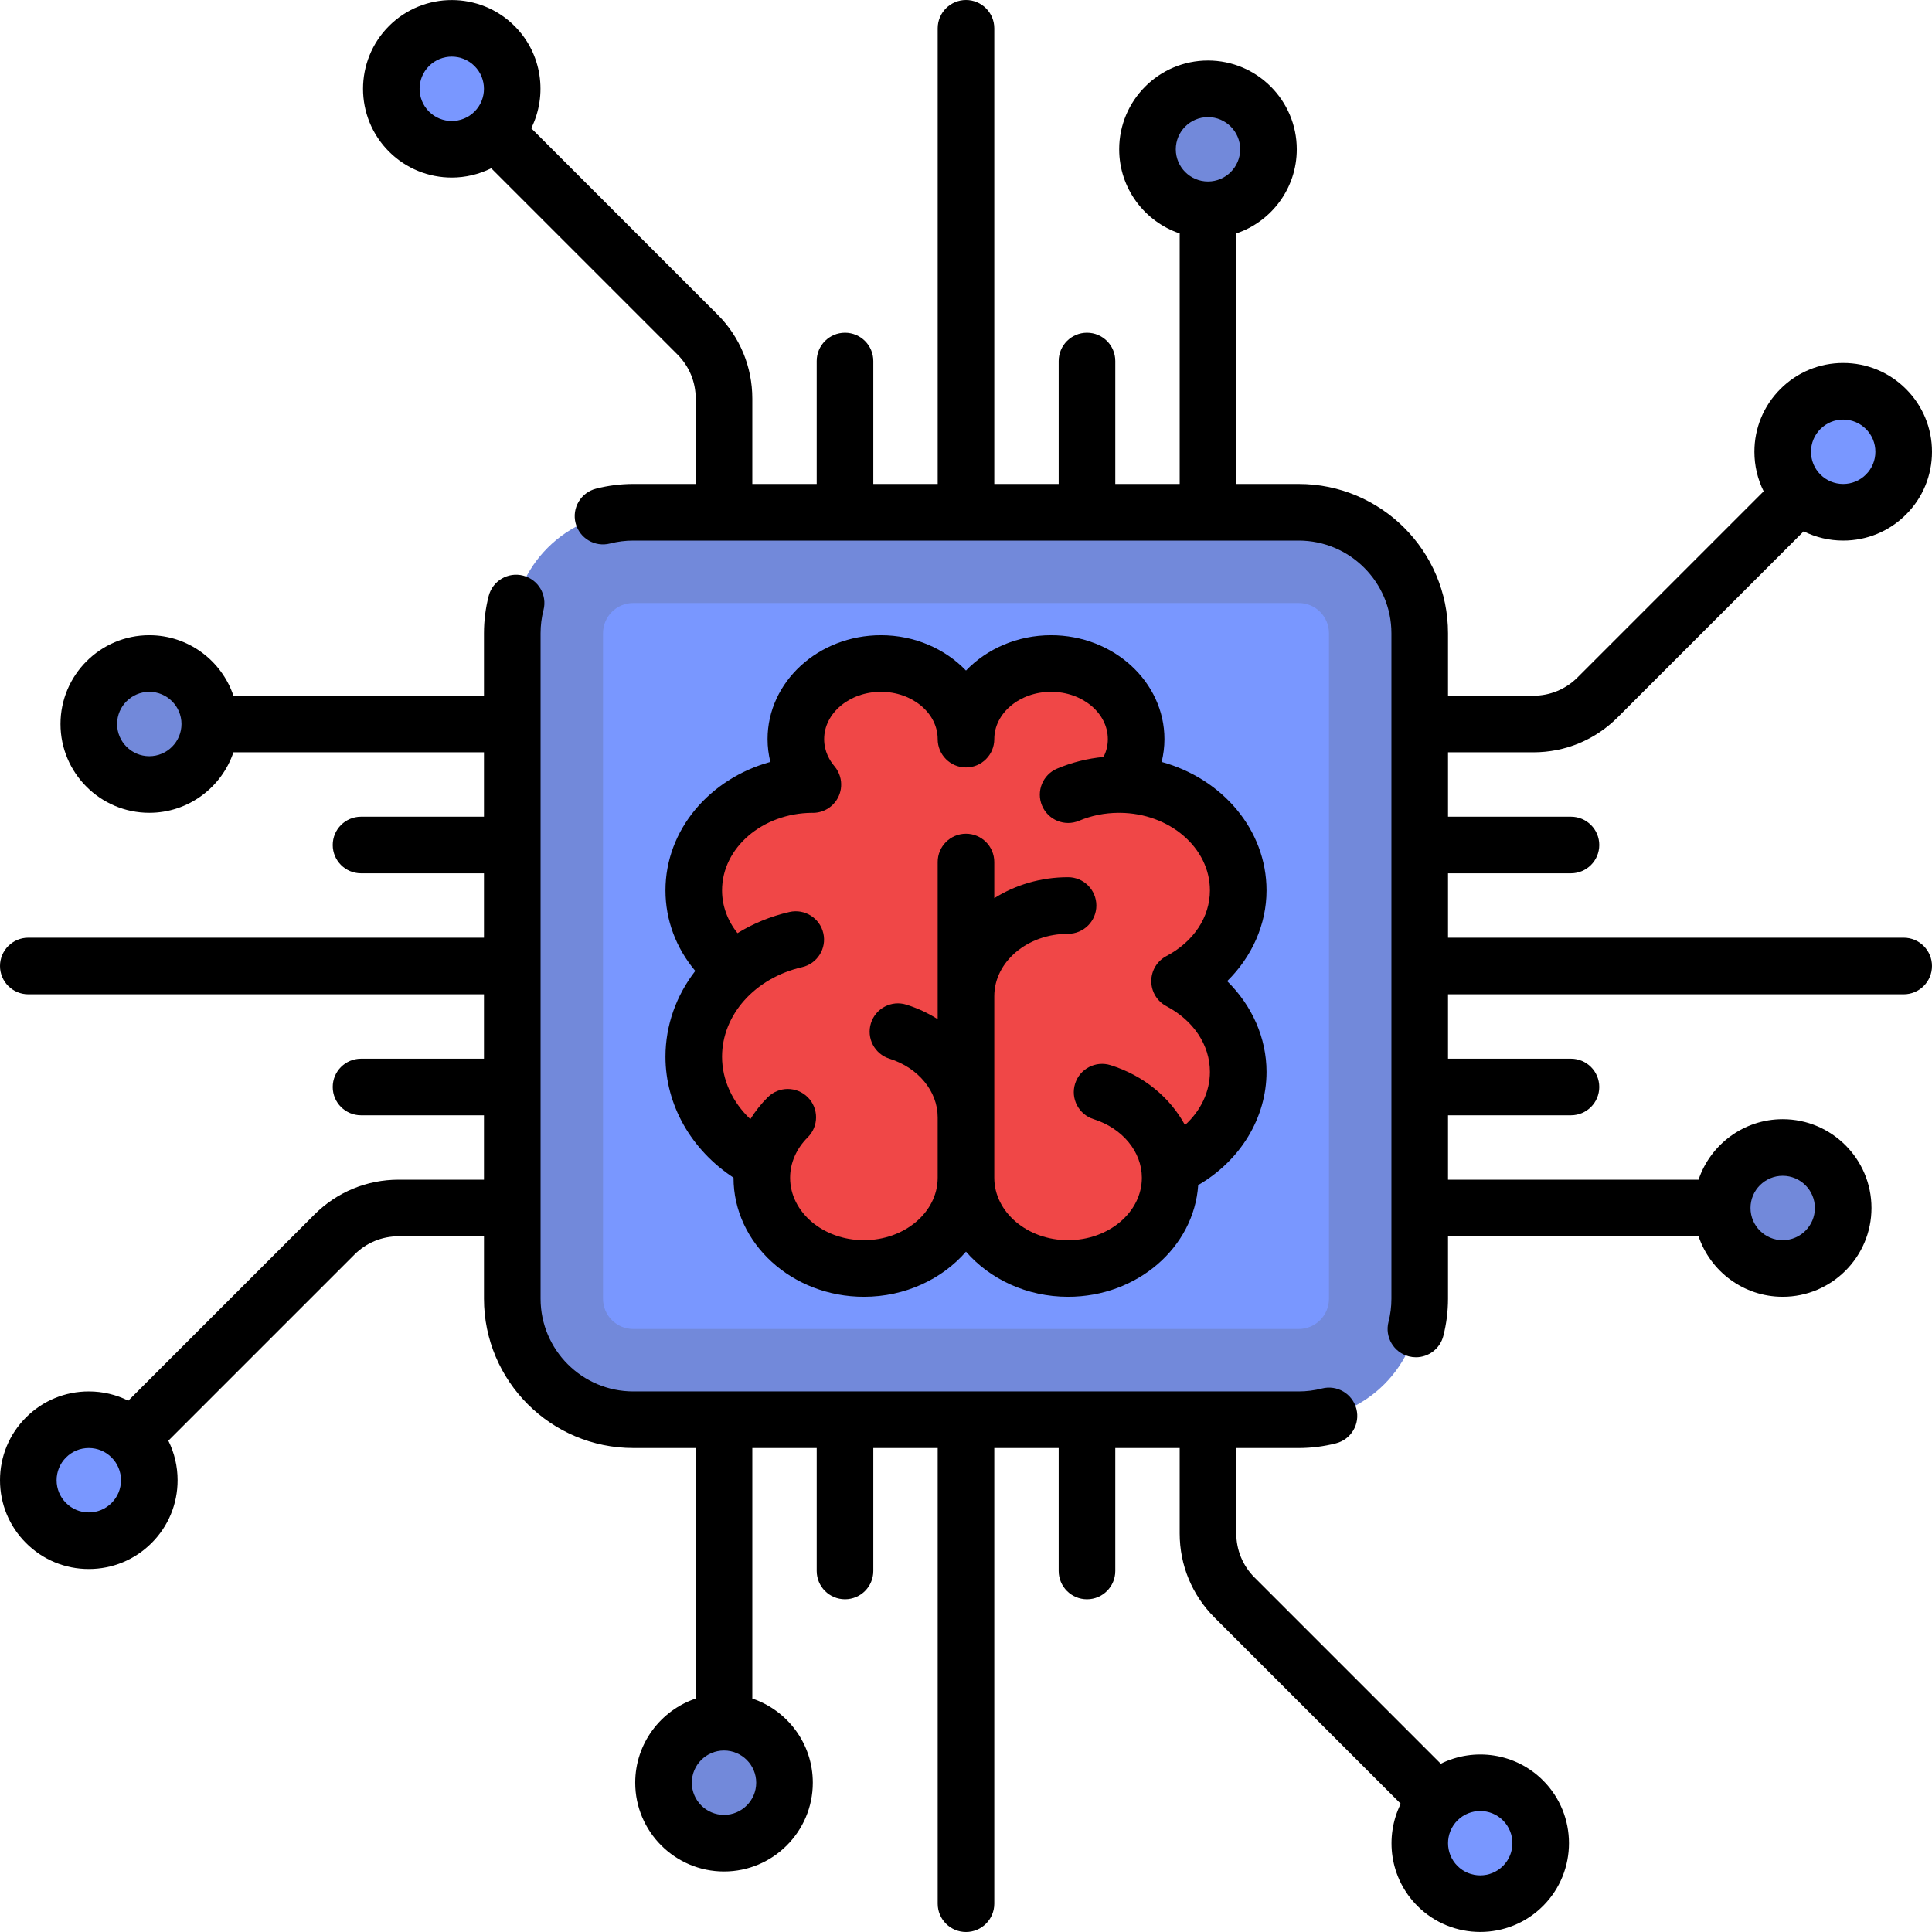
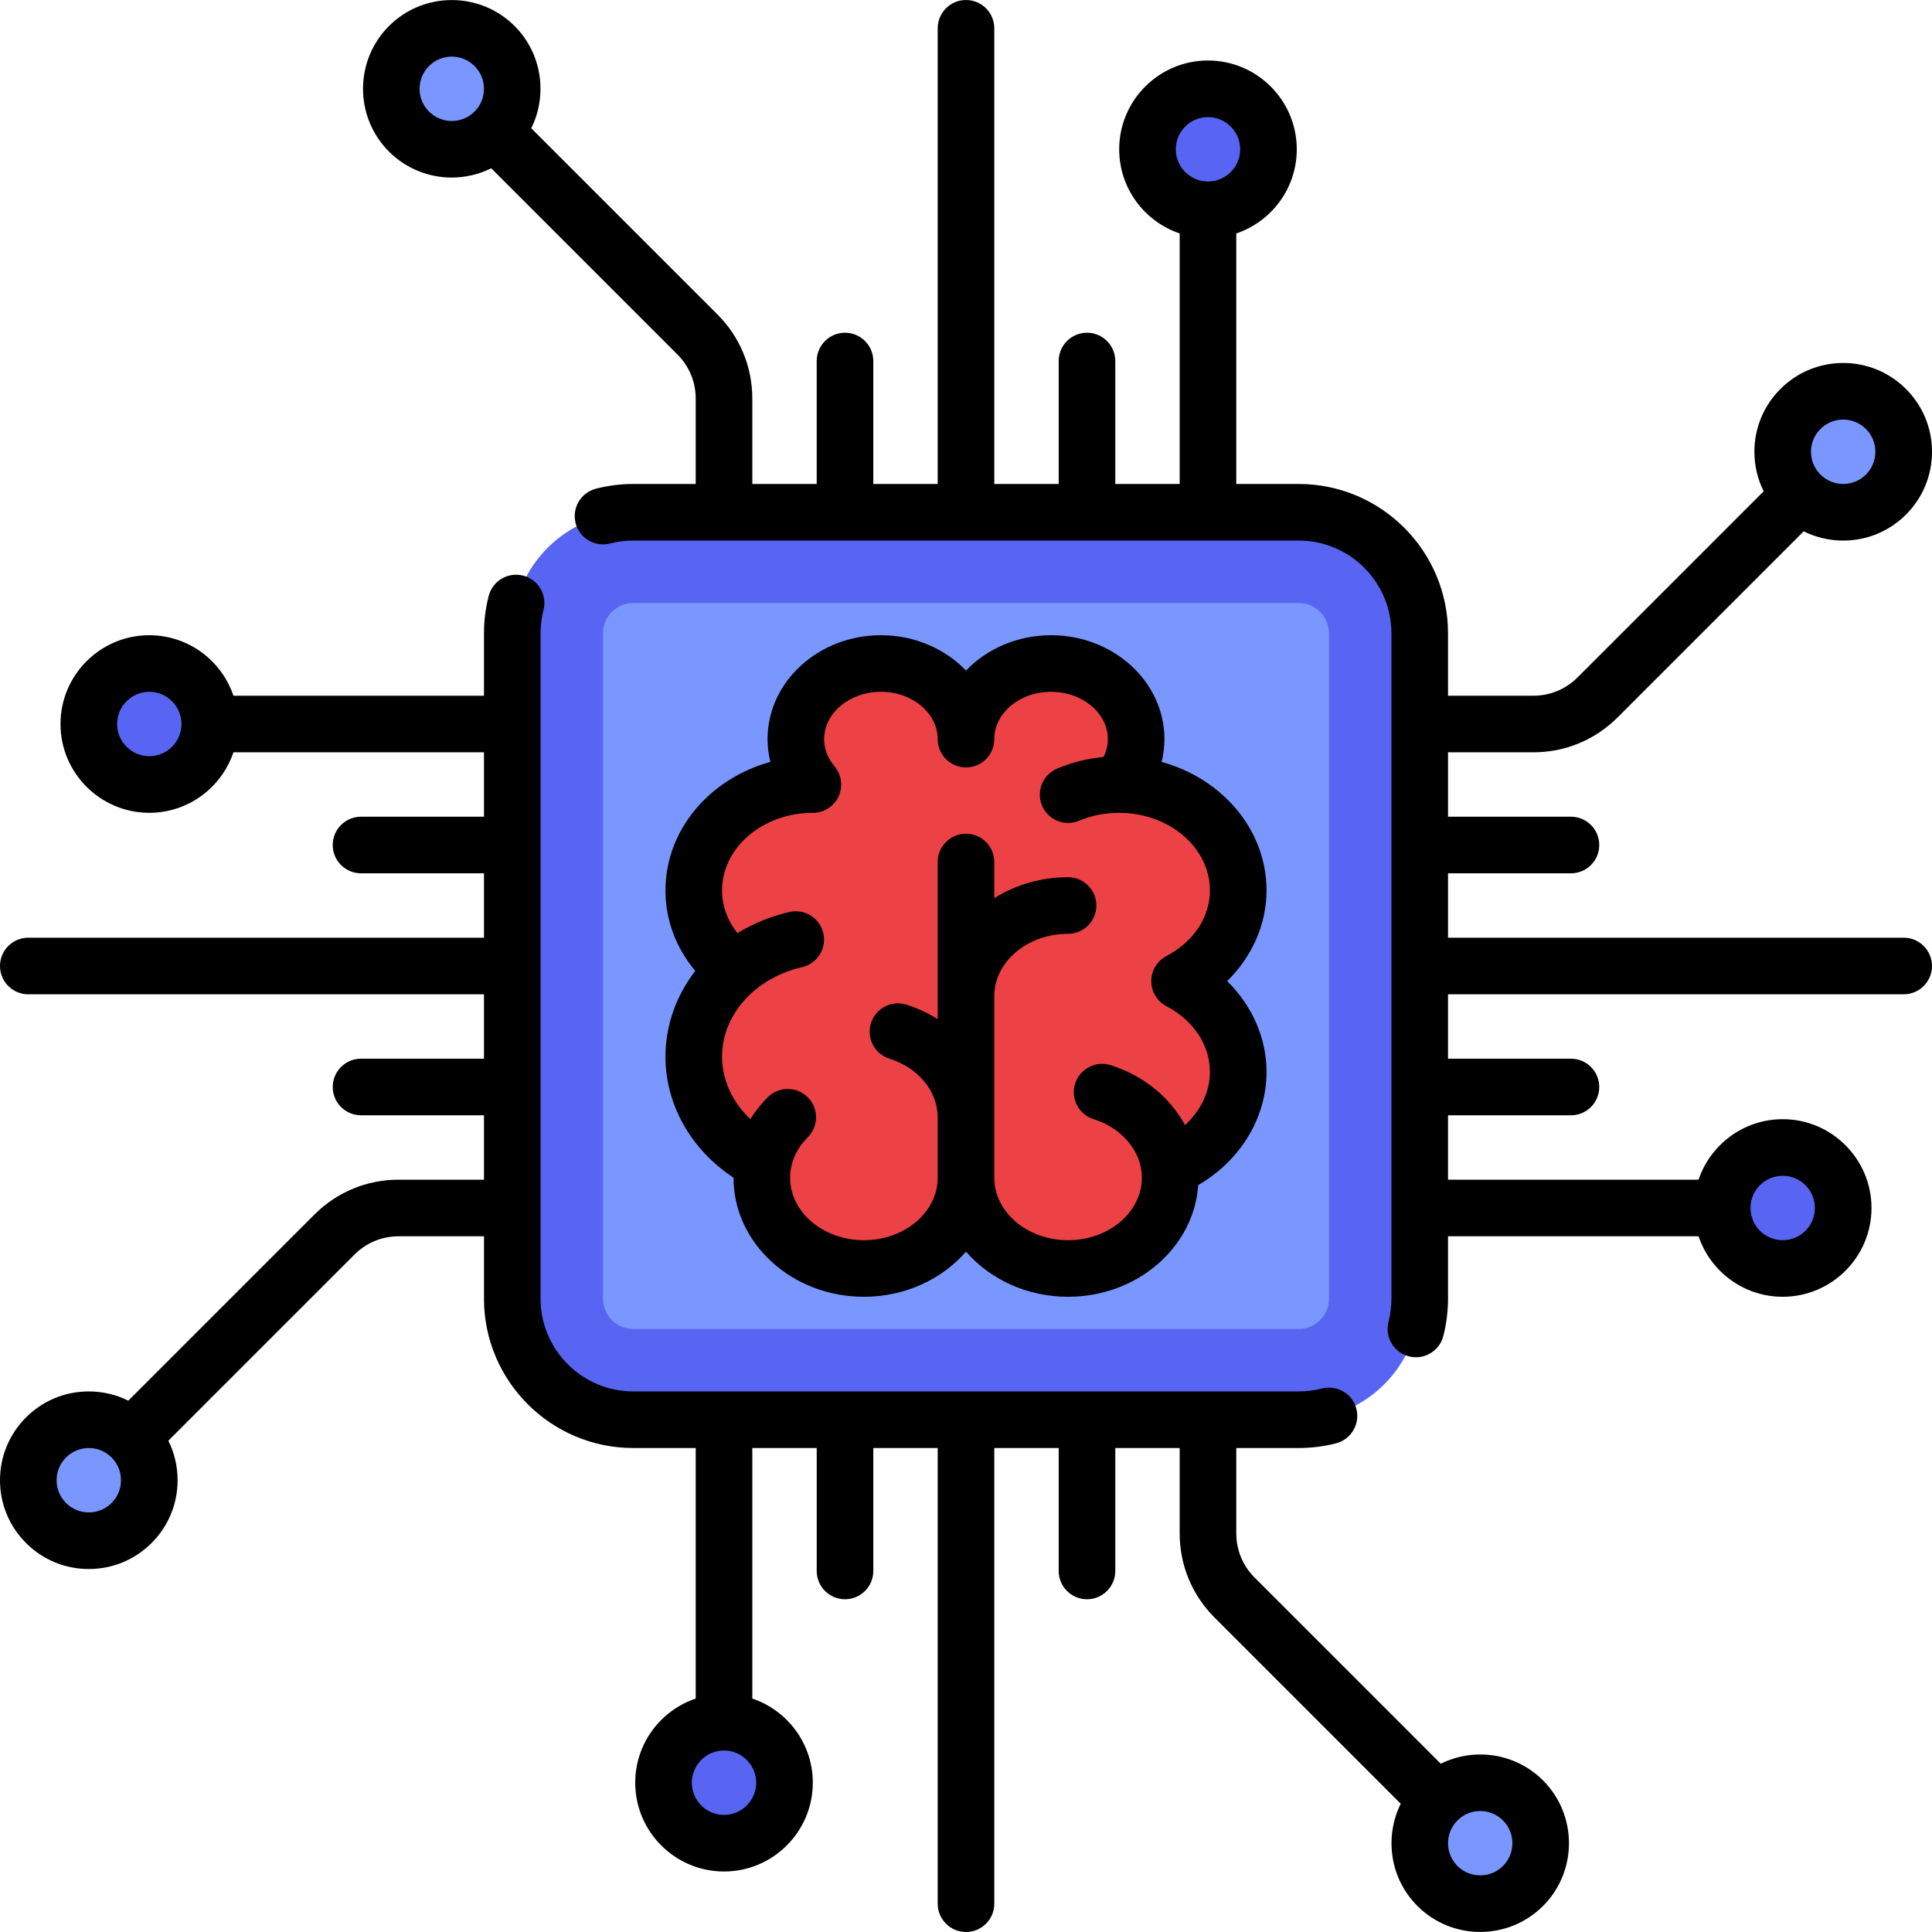
<svg xmlns="http://www.w3.org/2000/svg" style="enable-background:new 0 0 512 512" width="512" height="512" x="0" y="0" version="1.1" viewBox="0 0 512.002 512.002" xml:space="preserve">
  <g>
-     <path fill="#7289da" d="M344.177,376.243H167.823c-17.709,0-32.065-14.356-32.065-32.065V167.824 c0-17.709,14.356-32.065,32.065-32.065h176.355c17.709,0,32.065,14.356,32.065,32.065v176.355 C376.242,361.887,361.886,376.243,344.177,376.243z" data-original="#4bd7c8" />
+     <path fill="#5865F2" d="M344.177,376.243H167.823c-17.709,0-32.065-14.356-32.065-32.065V167.824 c0-17.709,14.356-32.065,32.065-32.065h176.355c17.709,0,32.065,14.356,32.065,32.065v176.355 C376.242,361.887,361.886,376.243,344.177,376.243z" data-original="#4bd7c8" />
    <path fill="#7997ff" d="M344.177,352.195H167.823c-4.427,0-8.016-3.589-8.016-8.016V167.824c0-4.427,3.589-8.016,8.016-8.016 h176.355c4.427,0,8.016,3.589,8.016,8.016v176.355C352.194,348.606,348.605,352.195,344.177,352.195z" data-original="#99e9df" />
    <g>
-       <circle cx="39.565" cy="191.871" r="16.03" fill="#7289da" data-original="#4bd7c8" />
-       <circle cx="472.44" cy="320.131" r="16.03" fill="#7289da" data-original="#4bd7c8" />
+       <circle cx="39.565" cy="191.871" r="16.03" fill="#5865F2" data-original="#4bd7c8" />
+       <circle cx="472.44" cy="320.131" r="16.03" fill="#5865F2" data-original="#4bd7c8" />
    </g>
    <g>
      <circle cx="23.532" cy="392.271" r="16.03" fill="#7997ff" data-original="#99e9df" />
      <circle cx="488.47" cy="119.731" r="16.03" fill="#7997ff" data-original="#99e9df" />
    </g>
    <g>
-       <circle cx="320.13" cy="39.566" r="16.03" fill="#7289da" data-original="#4bd7c8" />
-       <circle cx="191.87" cy="472.441" r="16.03" fill="#7289da" data-original="#4bd7c8" />
+       <circle cx="320.13" cy="39.566" r="16.03" fill="#5865F2" data-original="#4bd7c8" />
+       <circle cx="191.87" cy="472.441" r="16.03" fill="#5865F2" data-original="#4bd7c8" />
    </g>
    <g>
      <circle cx="119.73" cy="23.533" r="16.03" fill="#7997ff" data-original="#99e9df" />
      <circle cx="392.27" cy="488.471" r="16.03" fill="#7997ff" data-original="#99e9df" />
    </g>
-     <path fill="#f04747" d="M256,324.248c2.286,0,4.462,0.975,5.981,2.677c5.237,5.871,12.917,9.237,21.074,9.237 c14.028,0,25.81-9.821,26.82-22.354c0.211-2.611,1.691-4.955,3.953-6.278c8.83-5.155,14.318-14.15,14.318-23.473 c0-6.728-2.803-13.265-7.899-18.408c-3.092-3.123-3.092-8.157,0-11.281c5.096-5.143,7.899-11.68,7.899-18.408 c0-12.106-8.838-22.776-21.99-26.553c-4.094-1.174-6.552-5.355-5.597-9.507c0.36-1.566,0.532-2.842,0.532-4.02 c0-11.05-10.114-20.04-22.545-20.04c-6.427,0-12.58,2.47-16.862,6.775c-3.022,3.022-8.345,3.022-11.367,0 c-4.282-4.306-10.435-6.775-16.862-6.775c-12.431,0-22.545,8.991-22.545,20.04c0,1.323,0.149,2.654,0.431,3.949 c0.908,4.133-1.542,8.259-5.613,9.429c-13.081,3.769-21.872,14.498-21.872,26.702c0,5.836,2.098,11.464,6.067,16.283 c2.356,2.869,2.442,6.979,0.196,9.938c-4.094,5.409-6.263,11.59-6.263,17.868c0,10.004,5.417,19.59,14.498,25.645 c2.208,1.472,3.546,3.945,3.57,6.603c0.11,13.159,12.236,23.864,27.023,23.864c8.157,0,15.837-3.366,21.074-9.237 C251.538,325.222,253.714,324.248,256,324.248z" data-original="#ccf4ef" />
+     <path fill="#ED4245" d="M256,324.248c2.286,0,4.462,0.975,5.981,2.677c5.237,5.871,12.917,9.237,21.074,9.237 c14.028,0,25.81-9.821,26.82-22.354c0.211-2.611,1.691-4.955,3.953-6.278c8.83-5.155,14.318-14.15,14.318-23.473 c0-6.728-2.803-13.265-7.899-18.408c-3.092-3.123-3.092-8.157,0-11.281c5.096-5.143,7.899-11.68,7.899-18.408 c0-12.106-8.838-22.776-21.99-26.553c-4.094-1.174-6.552-5.355-5.597-9.507c0.36-1.566,0.532-2.842,0.532-4.02 c0-11.05-10.114-20.04-22.545-20.04c-6.427,0-12.58,2.47-16.862,6.775c-3.022,3.022-8.345,3.022-11.367,0 c-4.282-4.306-10.435-6.775-16.862-6.775c-12.431,0-22.545,8.991-22.545,20.04c0,1.323,0.149,2.654,0.431,3.949 c0.908,4.133-1.542,8.259-5.613,9.429c-13.081,3.769-21.872,14.498-21.872,26.702c0,5.836,2.098,11.464,6.067,16.283 c2.356,2.869,2.442,6.979,0.196,9.938c-4.094,5.409-6.263,11.59-6.263,17.868c0,10.004,5.417,19.59,14.498,25.645 c2.208,1.472,3.546,3.945,3.57,6.603c0.11,13.159,12.236,23.864,27.023,23.864c8.157,0,15.837-3.366,21.074-9.237 C251.538,325.222,253.714,324.248,256,324.248z" data-original="#ccf4ef" />
    <path fill="#000" d="M504.5,248.501H383.742v-17.064h32.581c4.142,0,7.5-3.358,7.5-7.5s-3.358-7.5-7.5-7.5h-32.581v-17.065h22.62 c8.427,0,16.35-3.281,22.308-9.24l49.326-49.326c3.214,1.601,6.777,2.453,10.473,2.453c6.286,0,12.195-2.448,16.64-6.892 c4.445-4.445,6.893-10.354,6.893-16.64s-2.448-12.195-6.893-16.64c-4.444-4.445-10.354-6.893-16.64-6.893s-12.195,2.448-16.64,6.892 c-4.445,4.445-6.893,10.354-6.893,16.64c0,3.696,0.852,7.259,2.453,10.473l-49.326,49.326c-3.125,3.125-7.281,4.847-11.702,4.847 h-22.62v-16.548c0-21.816-17.749-39.564-39.564-39.564h-16.548V61.865c9.308-3.139,16.032-11.946,16.032-22.3 c0-12.976-10.557-23.532-23.532-23.532s-23.532,10.557-23.532,23.532c0,10.354,6.724,19.16,16.032,22.3v66.394h-17.064V95.678 c0-4.142-3.358-7.5-7.5-7.5s-7.5,3.358-7.5,7.5v32.581H263.5V7.501c0-4.142-3.358-7.5-7.5-7.5s-7.5,3.358-7.5,7.5v120.758h-17.064 V95.678c0-4.142-3.358-7.5-7.5-7.5s-7.5,3.358-7.5,7.5v32.581h-17.064V105.64c0-8.427-3.282-16.35-9.241-22.308l-49.343-49.343 c4.359-8.801,2.898-19.775-4.421-27.095c-9.176-9.175-24.105-9.174-33.28,0c-9.175,9.175-9.175,24.104,0,33.28 c4.588,4.587,10.614,6.881,16.64,6.881c3.588,0,7.17-0.833,10.455-2.46l49.343,49.344c3.126,3.125,4.847,7.281,4.847,11.701v22.619 h-16.548c-3.345,0-6.672,0.42-9.888,1.247c-4.011,1.032-6.426,5.121-5.394,9.133s5.122,6.427,9.133,5.394 c1.995-0.513,4.063-0.774,6.148-0.774h176.354c13.545,0,24.564,11.02,24.564,24.564v176.355c0,2.083-0.26,4.15-0.772,6.143 c-1.031,4.012,1.385,8.1,5.396,9.131c0.626,0.161,1.254,0.238,1.873,0.238c3.341,0,6.388-2.249,7.258-5.635 c0.826-3.212,1.245-6.536,1.245-9.878v-16.548h66.394c3.139,9.308,11.946,16.032,22.3,16.032c12.976,0,23.532-10.556,23.532-23.532 s-10.557-23.532-23.532-23.532c-10.354,0-19.16,6.724-22.3,16.032h-66.394v-17.065h32.581c4.142,0,7.5-3.358,7.5-7.5 s-3.358-7.5-7.5-7.5h-32.581v-17.063H504.5c4.142,0,7.5-3.358,7.5-7.5S508.642,248.501,504.5,248.501z M482.435,113.694 c1.612-1.612,3.754-2.499,6.033-2.499s4.421,0.887,6.033,2.499s2.499,3.754,2.499,6.033s-0.887,4.421-2.499,6.033 s-3.754,2.499-6.033,2.499s-4.421-0.887-6.033-2.499l0,0c-1.612-1.612-2.499-3.754-2.499-6.033S480.823,115.305,482.435,113.694z M320.129,31.033c4.705,0,8.532,3.828,8.532,8.532s-3.828,8.532-8.532,8.532s-8.532-3.828-8.532-8.532 S315.424,31.033,320.129,31.033z M113.692,29.567c-3.327-3.327-3.327-8.74,0-12.066c1.664-1.664,3.848-2.495,6.034-2.495 c2.185,0,4.37,0.832,6.033,2.495c3.327,3.327,3.327,8.74,0,12.067l0,0C122.433,32.893,117.02,32.894,113.692,29.567z M472.436,311.598c4.705,0,8.532,3.828,8.532,8.532c0,4.705-3.828,8.532-8.532,8.532s-8.532-3.828-8.532-8.532 C463.903,315.425,467.731,311.598,472.436,311.598z" data-original="#000000" />
    <path fill="#000" d="M381.819,467.407l-49.343-49.344c-3.126-3.125-4.847-7.281-4.847-11.701v-22.619h16.548c3.345,0,6.671-0.42,9.886-1.247 c4.011-1.032,6.426-5.121,5.394-9.133c-1.032-4.011-5.119-6.426-9.133-5.394c-1.994,0.513-4.062,0.773-6.147,0.773H167.823 c-13.545,0-24.564-11.02-24.564-24.564V167.824c0-2.085,0.26-4.153,0.773-6.146c1.033-4.011-1.382-8.1-5.393-9.133 c-4.012-1.033-8.101,1.382-9.133,5.393c-0.828,3.214-1.247,6.54-1.247,9.886v16.548H61.864c-3.139-9.308-11.946-16.032-22.3-16.032 c-12.976,0-23.532,10.556-23.532,23.532s10.557,23.532,23.532,23.532c10.354,0,19.16-6.724,22.3-16.032h66.394v17.065H95.677 c-4.142,0-7.5,3.358-7.5,7.5s3.358,7.5,7.5,7.5h32.581v17.064H7.5c-4.142,0-7.5,3.358-7.5,7.5s3.358,7.5,7.5,7.5h120.758v17.064 H95.677c-4.142,0-7.5,3.358-7.5,7.5s3.358,7.5,7.5,7.5h32.581v17.065h-22.62c-8.427,0-16.35,3.281-22.308,9.24l-49.326,49.326 c-3.214-1.601-6.777-2.453-10.473-2.453c-6.286,0-12.195,2.448-16.64,6.892C2.448,380.08,0,385.99,0,392.275 s2.448,12.195,6.893,16.64c4.444,4.445,10.354,6.892,16.64,6.892s12.195-2.448,16.64-6.892c4.445-4.445,6.893-10.354,6.893-16.64 c0-3.696-0.852-7.259-2.453-10.473l49.326-49.326c3.125-3.125,7.281-4.847,11.702-4.847h22.62v16.548 c0,21.816,17.749,39.564,39.564,39.564h16.548v66.394c-9.308,3.139-16.032,11.946-16.032,22.3c0,12.976,10.557,23.532,23.532,23.532 s23.532-10.557,23.532-23.532c0-10.354-6.724-19.16-16.032-22.3v-66.394h17.064v32.581c0,4.142,3.358,7.5,7.5,7.5s7.5-3.358,7.5-7.5 v-32.581H248.5v120.76c0,4.142,3.358,7.5,7.5,7.5s7.5-3.358,7.5-7.5V383.743h17.064v32.581c0,4.142,3.358,7.5,7.5,7.5 s7.5-3.358,7.5-7.5v-32.581h17.064v22.619c0,8.427,3.282,16.35,9.241,22.308l49.343,49.343c-4.359,8.801-2.898,19.775,4.422,27.095 c4.587,4.588,10.614,6.881,16.64,6.881s12.053-2.293,16.64-6.881c9.175-9.175,9.175-24.104,0-33.279 C401.595,464.509,390.62,463.048,381.819,467.407z M39.564,200.404c-4.705,0-8.532-3.828-8.532-8.532 c0-4.705,3.828-8.532,8.532-8.532s8.532,3.828,8.532,8.532C48.097,196.577,44.269,200.404,39.564,200.404z M29.565,398.308 c-1.612,1.612-3.754,2.499-6.033,2.499s-4.421-0.887-6.033-2.499c-1.612-1.612-2.499-3.754-2.499-6.033s0.887-4.421,2.499-6.033 s3.754-2.499,6.033-2.499s4.421,0.887,6.033,2.499l0,0c1.612,1.612,2.499,3.754,2.499,6.033S31.177,396.697,29.565,398.308z M191.871,480.969c-4.705,0-8.532-3.828-8.532-8.532s3.828-8.532,8.532-8.532s8.532,3.828,8.532,8.532 S196.576,480.969,191.871,480.969z M398.308,494.502c-3.327,3.327-8.74,3.326-12.067,0c-3.327-3.327-3.327-8.74,0-12.066 c1.664-1.663,3.849-2.495,6.034-2.495s4.37,0.832,6.033,2.495C401.634,485.762,401.634,491.175,398.308,494.502z" data-original="#000000" />
    <path fill="#000" d="M194.392,312.096c0,0.006,0,0.012,0,0.018c0,17.396,15.501,31.549,34.555,31.549c10.95,0,20.719-4.679,27.054-11.957 c6.335,7.278,16.104,11.957,27.054,11.957c18.337,0,33.376-13.11,34.482-29.602c11.137-6.462,18.108-17.781,18.108-30.003 c0-8.99-3.833-17.566-10.43-24.048c6.596-6.482,10.43-15.059,10.43-24.048c0-16.04-11.732-29.627-27.793-34.042 c0.475-1.961,0.739-3.978,0.739-6.039c0-15.186-13.479-27.541-30.045-27.541c-8.974,0-17.035,3.629-22.545,9.365 c-5.51-5.736-13.572-9.365-22.545-9.365c-16.567,0-30.045,12.355-30.045,27.541c0,2.061,0.264,4.078,0.739,6.039 c-16.061,4.414-27.793,18.001-27.793,34.042c0,7.839,2.774,15.235,7.899,21.343c-5.011,6.487-7.899,14.362-7.899,22.746 C176.355,292.803,183.169,304.71,194.392,312.096z M215.232,215.408c0.067,0.002,0.134,0.011,0.2,0.011 c1.712,0,3.433-0.583,4.842-1.776c2.875-2.434,3.452-6.564,1.522-9.671c-0.057-0.092-0.109-0.186-0.169-0.275 c-0.031-0.045-0.068-0.088-0.1-0.133c-0.116-0.163-0.235-0.323-0.364-0.477c-0.004-0.005-0.007-0.01-0.011-0.014 c-1.251-1.479-2.744-3.927-2.744-7.193c0-6.915,6.75-12.541,15.045-12.541s15.045,5.626,15.045,12.541c0,4.142,3.358,7.5,7.5,7.5 c4.142,0,7.5-3.358,7.5-7.5c0-6.915,6.75-12.541,15.045-12.541s15.045,5.626,15.045,12.541c0,1.848-0.484,3.424-1.125,4.72 c-4.266,0.403-8.392,1.434-12.309,3.086c-3.817,1.609-5.606,6.008-3.997,9.825c1.609,3.816,6.008,5.607,9.825,3.997 c3.242-1.367,6.73-2.07,10.368-2.098c0.072,0.002,0.143,0.009,0.215,0.009c0.067,0,0.133-0.009,0.2-0.011 c13.183,0.086,23.877,9.271,23.877,20.552c0,7.091-4.314,13.601-11.541,17.416c-2.46,1.298-4,3.851-4,6.633s1.54,5.335,4,6.633 c7.227,3.814,11.541,10.325,11.541,17.416c0,5.287-2.457,10.33-6.607,14.101c-3.943-7.301-10.912-13.113-19.717-15.879 c-3.95-1.241-8.161,0.956-9.403,4.907c-1.242,3.952,0.956,8.162,4.907,9.403c7.646,2.403,12.784,8.642,12.784,15.525 c0,9.125-8.772,16.549-19.555,16.549c-10.782,0-19.554-7.424-19.554-16.549v-48.097c0-9.125,8.772-16.548,19.554-16.548 c4.142,0,7.5-3.358,7.5-7.5s-3.358-7.5-7.5-7.5c-7.254,0-13.99,2.056-19.554,5.557v-9.58c0-4.142-3.358-7.5-7.5-7.5 s-7.5,3.358-7.5,7.5v41.637c-2.524-1.584-5.292-2.895-8.286-3.836c-3.954-1.242-8.162,0.956-9.403,4.906 c-1.242,3.952,0.955,8.162,4.906,9.404c7.646,2.403,12.783,8.642,12.783,15.524v16.032c0,9.125-8.772,16.549-19.554,16.549 c-10.783,0-19.555-7.424-19.555-16.549c0-3.911,1.658-7.713,4.668-10.705c2.938-2.92,2.952-7.669,0.032-10.607 s-7.668-2.952-10.606-0.032c-1.797,1.787-3.344,3.739-4.63,5.814c-4.736-4.48-7.501-10.374-7.501-16.535 c0-11.112,8.721-20.874,21.208-23.739c4.037-0.926,6.559-4.95,5.633-8.987c-0.926-4.038-4.951-6.559-8.987-5.633 c-5.027,1.153-9.655,3.078-13.759,5.605c-2.661-3.342-4.094-7.256-4.094-11.335C191.355,224.679,202.049,215.495,215.232,215.408z" data-original="#000000" />
  </g>
</svg>
